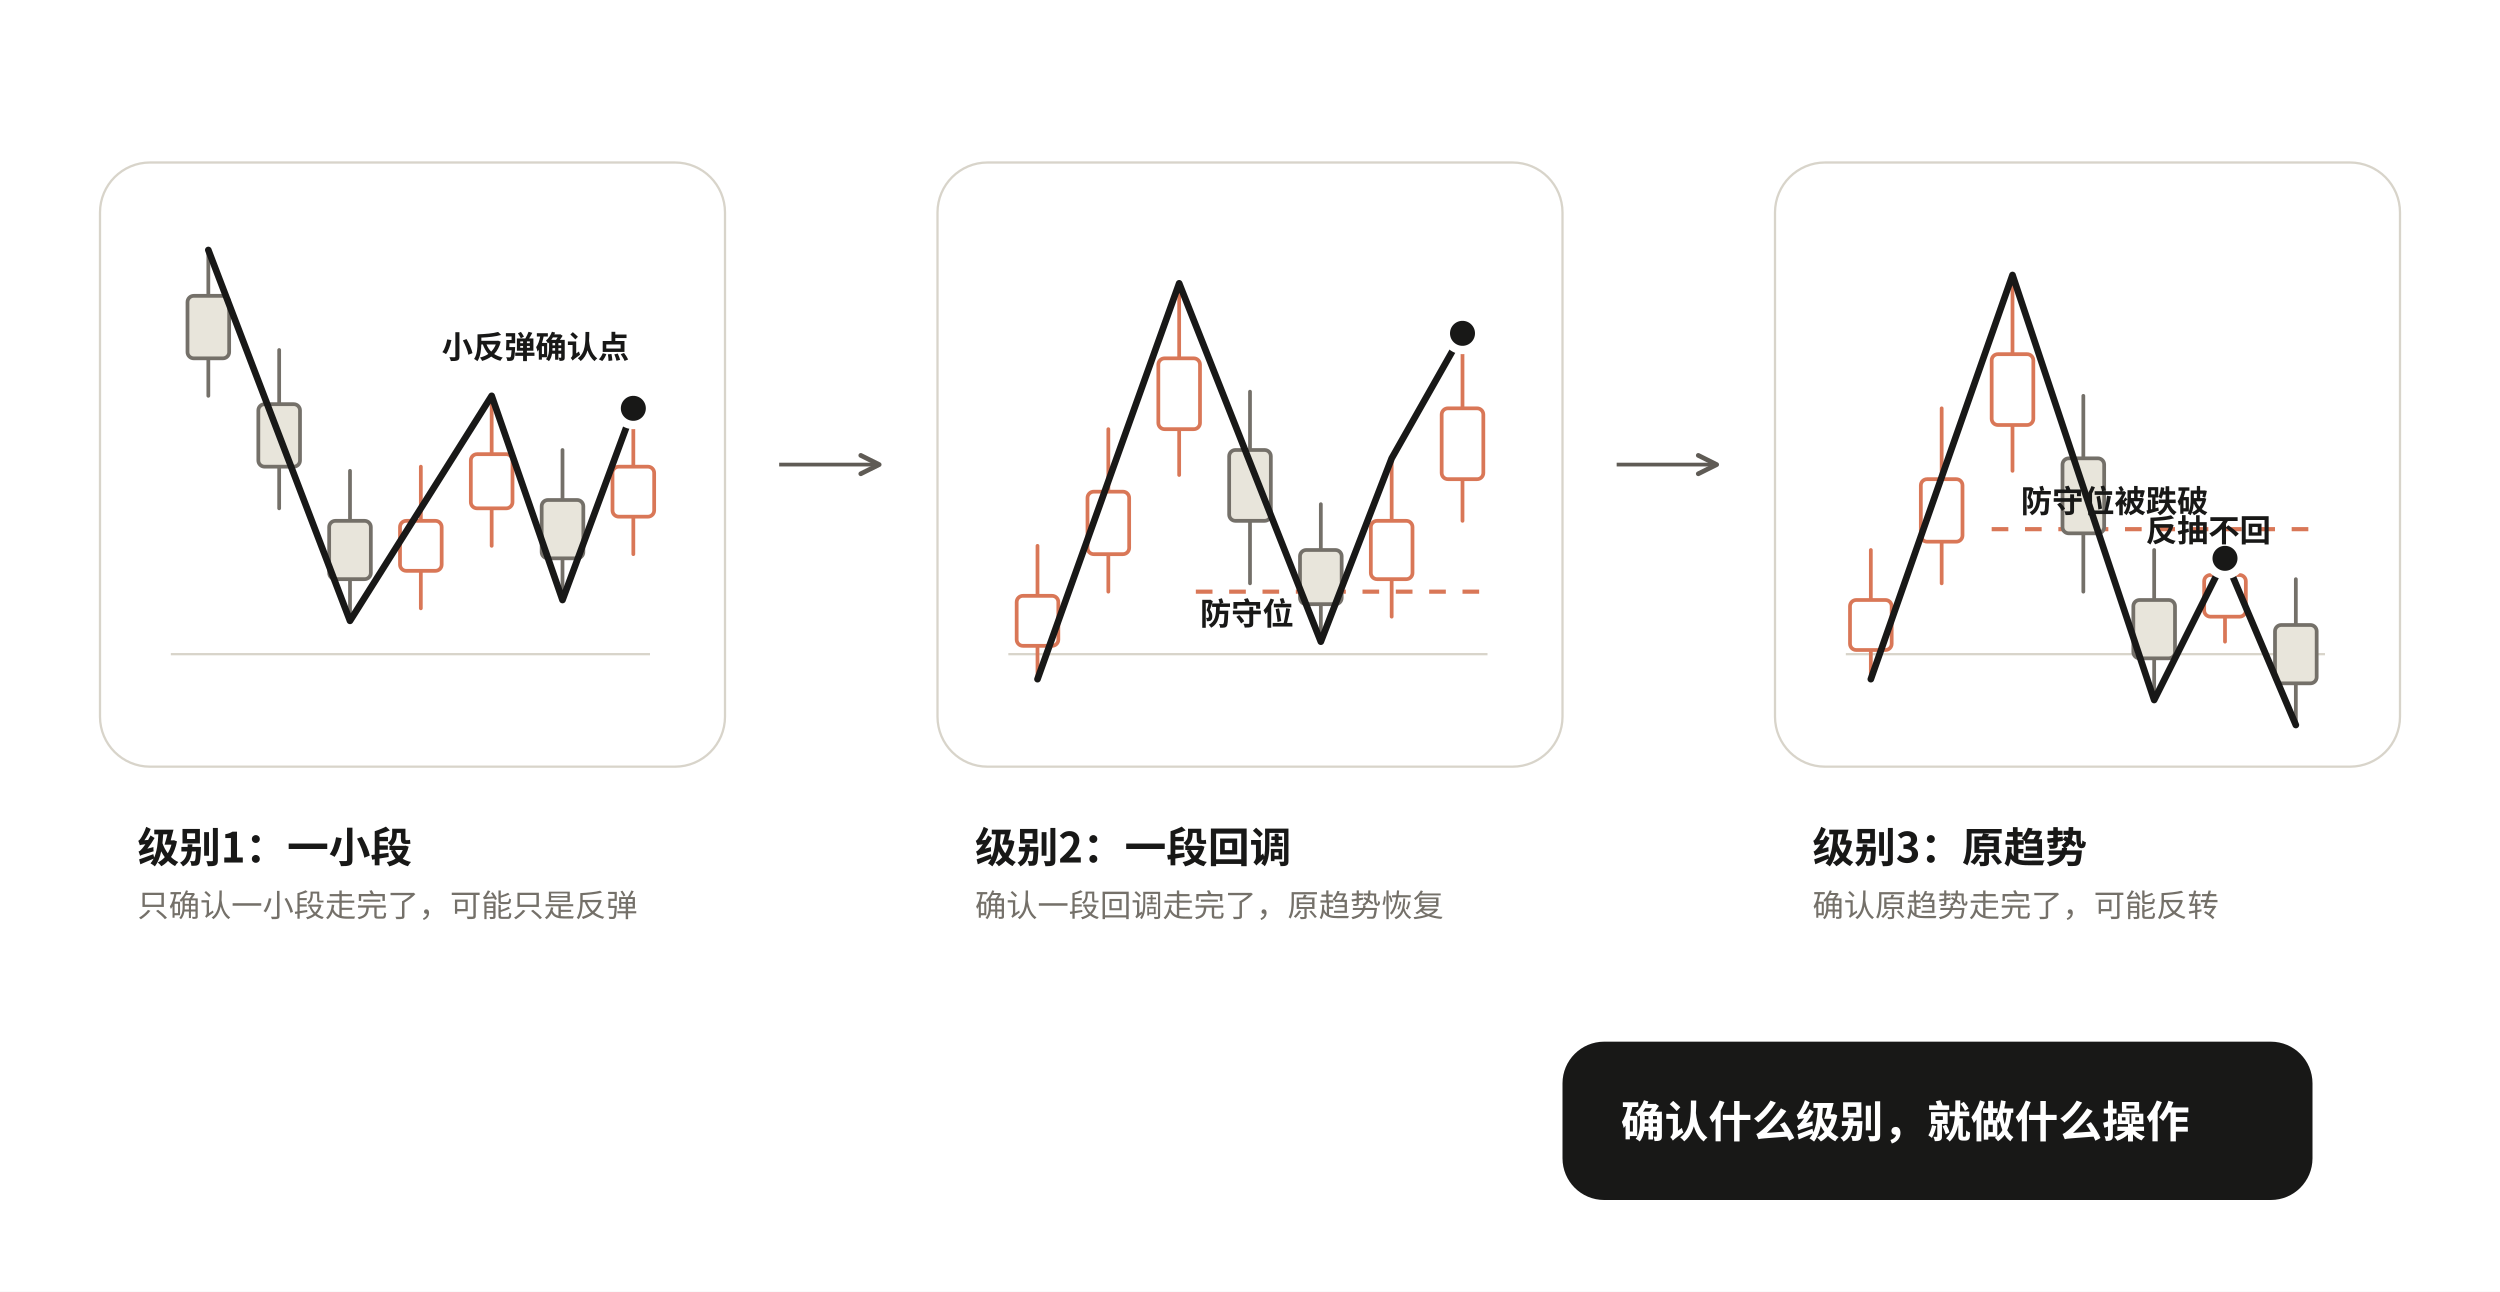
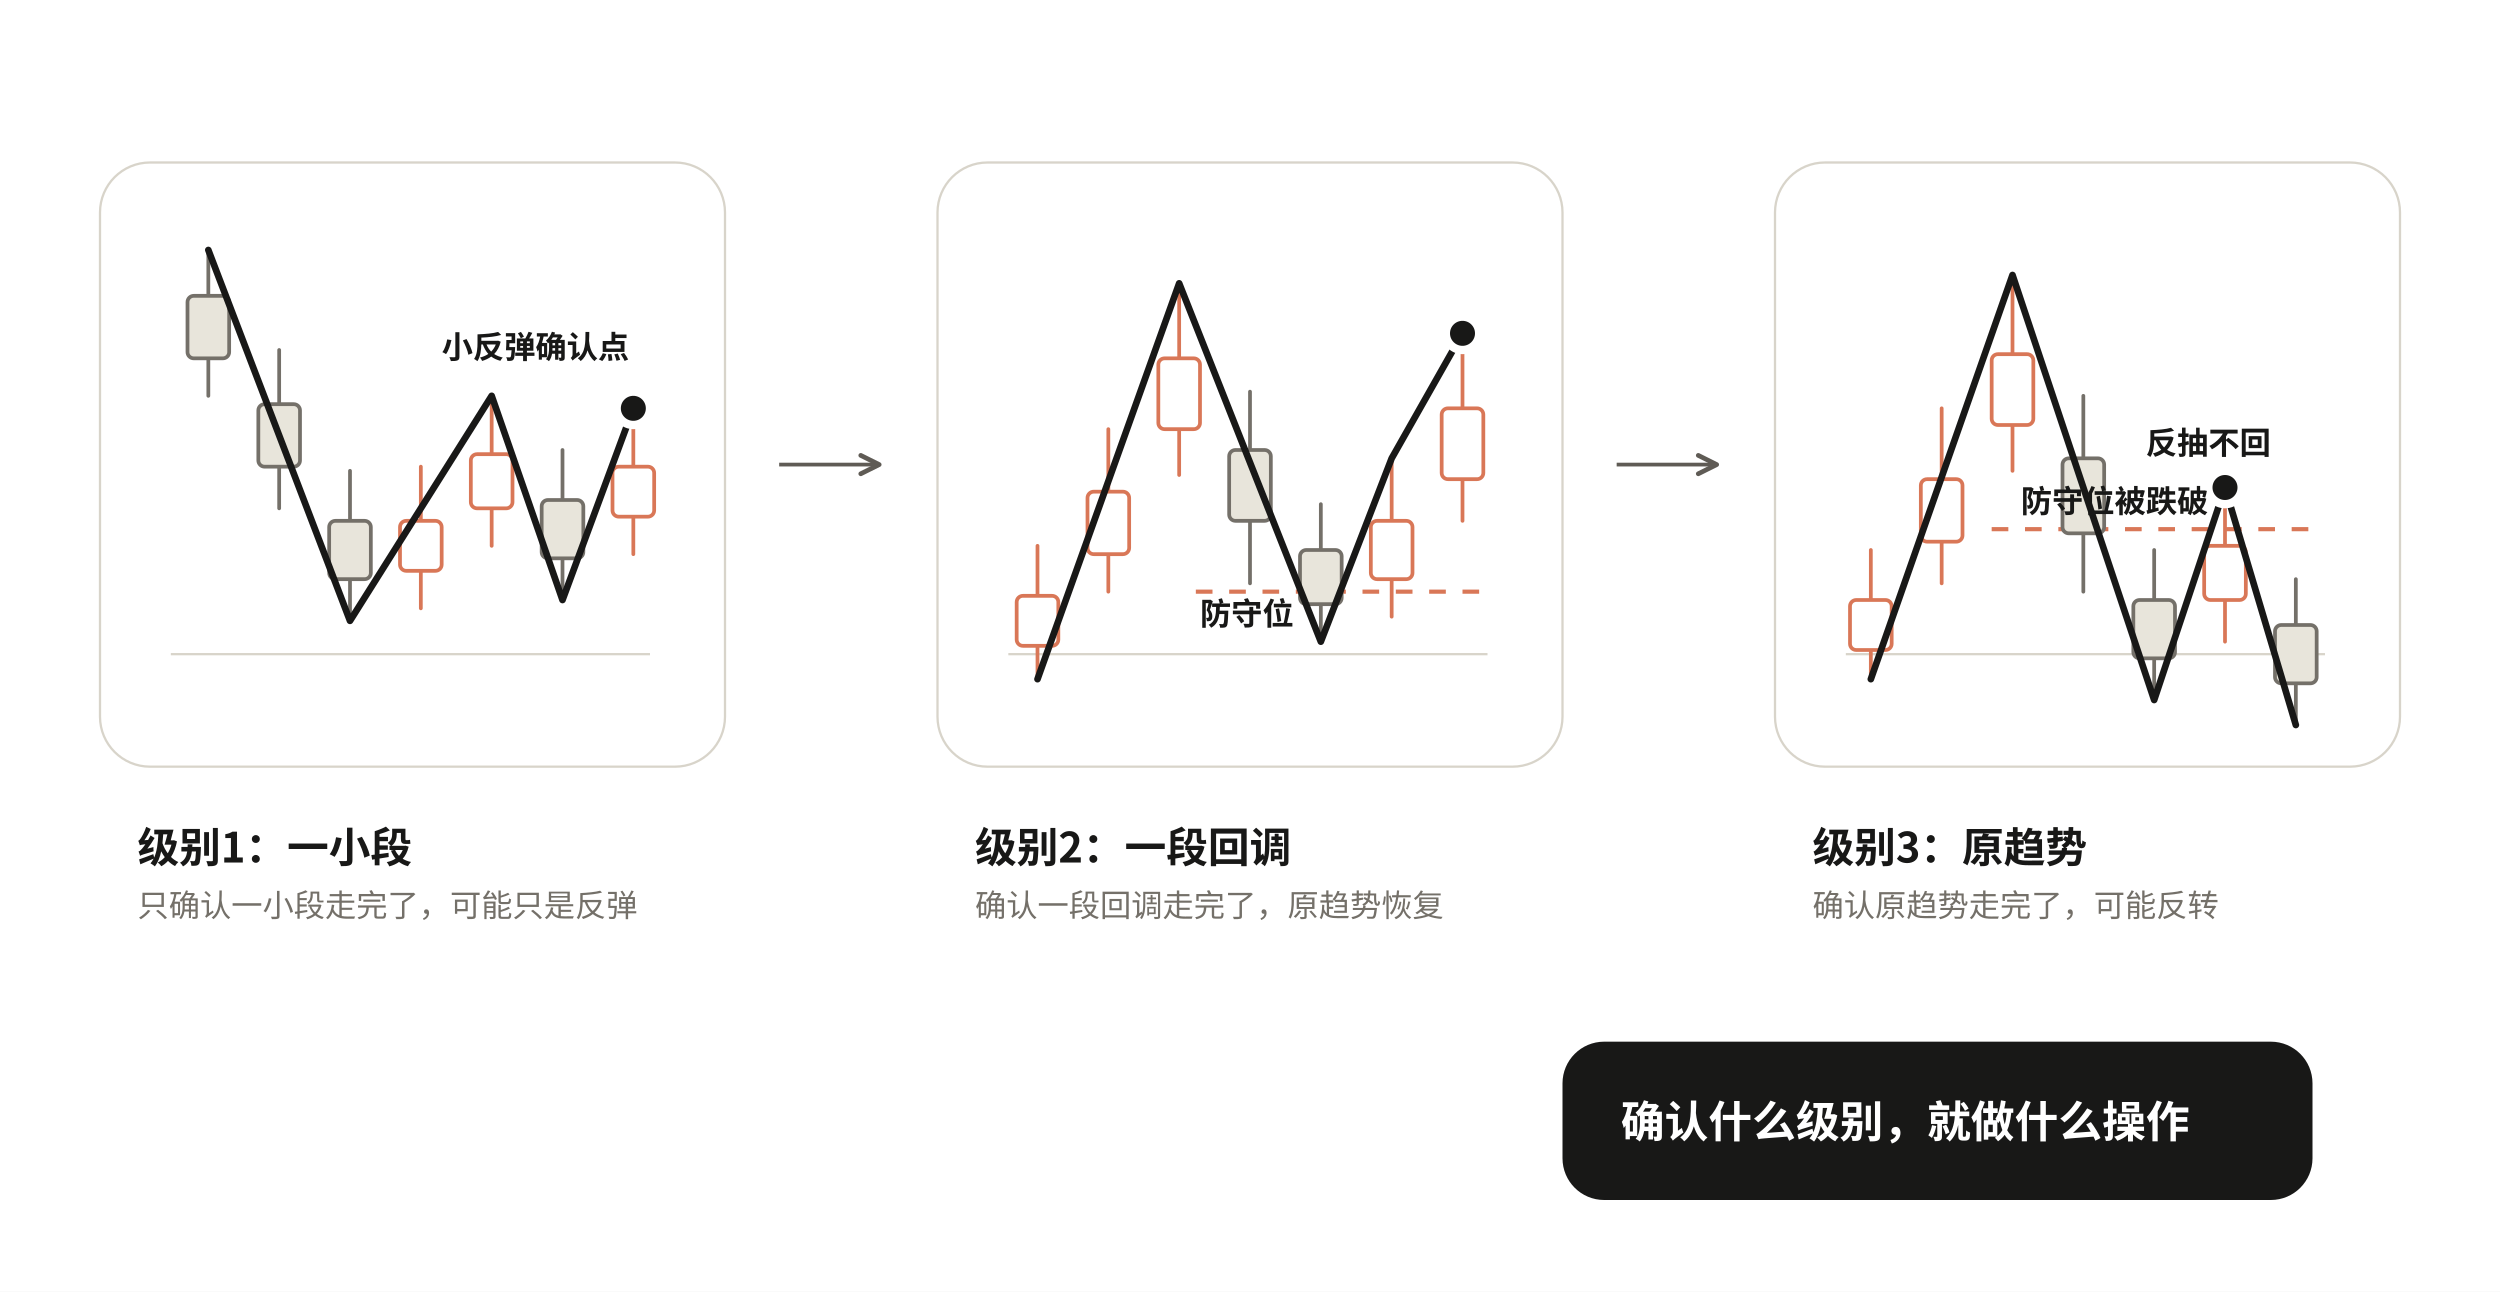
<svg xmlns="http://www.w3.org/2000/svg" width="1200" height="620" viewBox="0 0 1200 620" role="img" aria-labelledby="title desc">
  <defs>
    <marker id="arrow" viewBox="0 0 10 10" refX="8.5" refY="5" markerWidth="7" markerHeight="7" orient="auto">
      <path d="M1.5 1.5 8.5 5 1.5 8.5" fill="none" stroke="#5f5b55" stroke-width="1.8" stroke-linecap="round" stroke-linejoin="round" />
    </marker>
    <style>
      .axis{stroke:#d8d4ca;stroke-width:1.1}.panel{fill:#fff;stroke:#d8d4ca;stroke-width:1.1}.path{fill:none;stroke:#5f5b55;stroke-width:1.8;marker-end:url(#arrow)}.break{stroke:#d97757;stroke-width:2;stroke-dasharray:8 8}.up{fill:#fff;stroke:#d97757;stroke-width:1.8}.up-wick{stroke:#d97757;stroke-width:1.8;stroke-linecap:round}.down{fill:#e8e5db;stroke:#747069;stroke-width:1.8}.down-wick{stroke:#747069;stroke-width:1.8;stroke-linecap:round}.trend{fill:none;stroke:#181817;stroke-width:3.2;stroke-linecap:round;stroke-linejoin:round}.dot{fill:#181817;stroke:#fff;stroke-width:4}.label{font-family:"PingFang SC","Noto Sans CJK SC","Microsoft YaHei",Arial,sans-serif;font-size:20px;font-weight:700;fill:#181817}.note{font-family:"PingFang SC","Noto Sans CJK SC","Microsoft YaHei",Arial,sans-serif;font-size:15px;font-weight:500;fill:#747069}.tag{font-family:"PingFang SC","Noto Sans CJK SC","Microsoft YaHei",Arial,sans-serif;font-size:15px;font-weight:700;fill:#181817}.white{font-family:"PingFang SC","Noto Sans CJK SC","Microsoft YaHei",Arial,sans-serif;font-size:21px;font-weight:700;fill:#fff}
    </style>
  </defs>
  <rect width="1200" height="620" fill="#fff" />
  <g transform="translate(48 78)">
    <g transform="translate(0 0)">
      <rect class="panel" x="0" y="0" width="300" height="290" rx="24" />
      <line class="axis" x1="34" y1="236" x2="264" y2="236" />
      <g>
        <line class="down-wick" x1="52" y1="42" x2="52" y2="112" />
        <rect class="down" x="42" y="64" width="20" height="30" rx="3" />
        <line class="down-wick" x1="86" y1="90" x2="86" y2="166" />
        <rect class="down" x="76" y="116" width="20" height="30" rx="3" />
        <line class="down-wick" x1="120" y1="148" x2="120" y2="220" />
        <rect class="down" x="110" y="172" width="20" height="28" rx="3" />
        <line class="up-wick" x1="154" y1="146" x2="154" y2="214" />
        <rect class="up" x="144" y="172" width="20" height="24" rx="3" />
        <line class="up-wick" x1="188" y1="112" x2="188" y2="184" />
        <rect class="up" x="178" y="140" width="20" height="26" rx="3" />
        <line class="down-wick" x1="222" y1="138" x2="222" y2="210" />
        <rect class="down" x="212" y="162" width="20" height="28" rx="3" />
        <line class="up-wick" x1="256" y1="118" x2="256" y2="188" />
        <rect class="up" x="246" y="146" width="20" height="24" rx="3" />
      </g>
      <polyline class="trend" points="52,42 120,220 188,112 222,210 256,118" />
      <circle class="dot" cx="256" cy="118" r="8" />
      <text class="tag" x="164" y="94">小反弹确认点</text>
      <text class="label" x="18" y="336">级别1：一小段</text>
      <text class="note" x="18" y="362">只确认一小段走完了，可能只是反弹</text>
    </g>
    <path class="path" d="M326 145 H374" />
    <g transform="translate(402 0)">
      <rect class="panel" x="0" y="0" width="300" height="290" rx="24" />
      <line class="axis" x1="34" y1="236" x2="264" y2="236" />
      <line class="break" x1="124" y1="206" x2="260" y2="206" />
      <g>
        <line class="up-wick" x1="48" y1="184" x2="48" y2="248" />
        <rect class="up" x="38" y="208" width="20" height="24" rx="3" />
        <line class="up-wick" x1="82" y1="128" x2="82" y2="206" />
        <rect class="up" x="72" y="158" width="20" height="30" rx="3" />
        <line class="up-wick" x1="116" y1="58" x2="116" y2="150" />
        <rect class="up" x="106" y="94" width="20" height="34" rx="3" />
        <line class="down-wick" x1="150" y1="110" x2="150" y2="202" />
        <rect class="down" x="140" y="138" width="20" height="34" rx="3" />
        <line class="down-wick" x1="184" y1="164" x2="184" y2="230" />
        <rect class="down" x="174" y="186" width="20" height="26" rx="3" />
        <line class="up-wick" x1="218" y1="142" x2="218" y2="218" />
        <rect class="up" x="208" y="172" width="20" height="28" rx="3" />
        <line class="up-wick" x1="252" y1="82" x2="252" y2="172" />
        <rect class="up" x="242" y="118" width="20" height="34" rx="3" />
      </g>
      <polyline class="trend" points="48,248 116,58 184,230 218,142 252,82" />
      <circle class="dot" cx="252" cy="82" r="8" />
      <text class="tag" x="126" y="222">防守位</text>
      <text class="label" x="18" y="336">级别2：一段回调</text>
      <text class="note" x="18" y="362">确认一段回调走完了，原趋势恢复</text>
    </g>
    <path class="path" d="M728 145 H776" />
    <g transform="translate(804 0)">
      <rect class="panel" x="0" y="0" width="300" height="290" rx="24" />
      <line class="axis" x1="34" y1="236" x2="264" y2="236" />
      <line class="break" x1="104" y1="176" x2="264" y2="176" />
      <g>
        <line class="up-wick" x1="46" y1="186" x2="46" y2="248" />
        <rect class="up" x="36" y="210" width="20" height="24" rx="3" />
        <line class="up-wick" x1="80" y1="118" x2="80" y2="202" />
        <rect class="up" x="70" y="152" width="20" height="30" rx="3" />
        <line class="up-wick" x1="114" y1="54" x2="114" y2="148" />
        <rect class="up" x="104" y="92" width="20" height="34" rx="3" />
        <line class="down-wick" x1="148" y1="112" x2="148" y2="206" />
        <rect class="down" x="138" y="142" width="20" height="36" rx="3" />
        <line class="down-wick" x1="182" y1="186" x2="182" y2="258" />
        <rect class="down" x="172" y="210" width="20" height="28" rx="3" />
-         <line class="up-wick" x1="216" y1="190" x2="216" y2="230" />
-         <rect class="up" x="206" y="198" width="20" height="20" rx="3" />
+         <line class="up-wick" x1="216" y1="156" x2="216" y2="230" />
+         <rect class="up" x="206" y="184" width="20" height="26" rx="3" />
        <line class="down-wick" x1="250" y1="200" x2="250" y2="270" />
        <rect class="down" x="240" y="222" width="20" height="28" rx="3" />
      </g>
-       <polyline class="trend" points="46,248 114,54 182,258 216,190 250,270" />
-       <circle class="dot" cx="216" cy="190" r="8" />
+       <polyline class="trend" points="46,248 114,54 182,258 216,156 250,270" />
+       <circle class="dot" cx="216" cy="156" r="8" />
      <text class="tag" x="118" y="168">防守位被跌破</text>
-       <text class="tag" x="178" y="182">反抽不回</text>
+       <text class="tag" x="178" y="140">反抽不回</text>
      <text class="label" x="18" y="336">级别3：原趋势</text>
      <text class="note" x="18" y="362">确认原趋势走完了，可能反转</text>
    </g>
  </g>
  <rect x="750" y="500" width="360" height="76" rx="20" fill="#181817" />
  <text class="white" x="778" y="546">确认什么级别，就做什么操作</text>
</svg>
